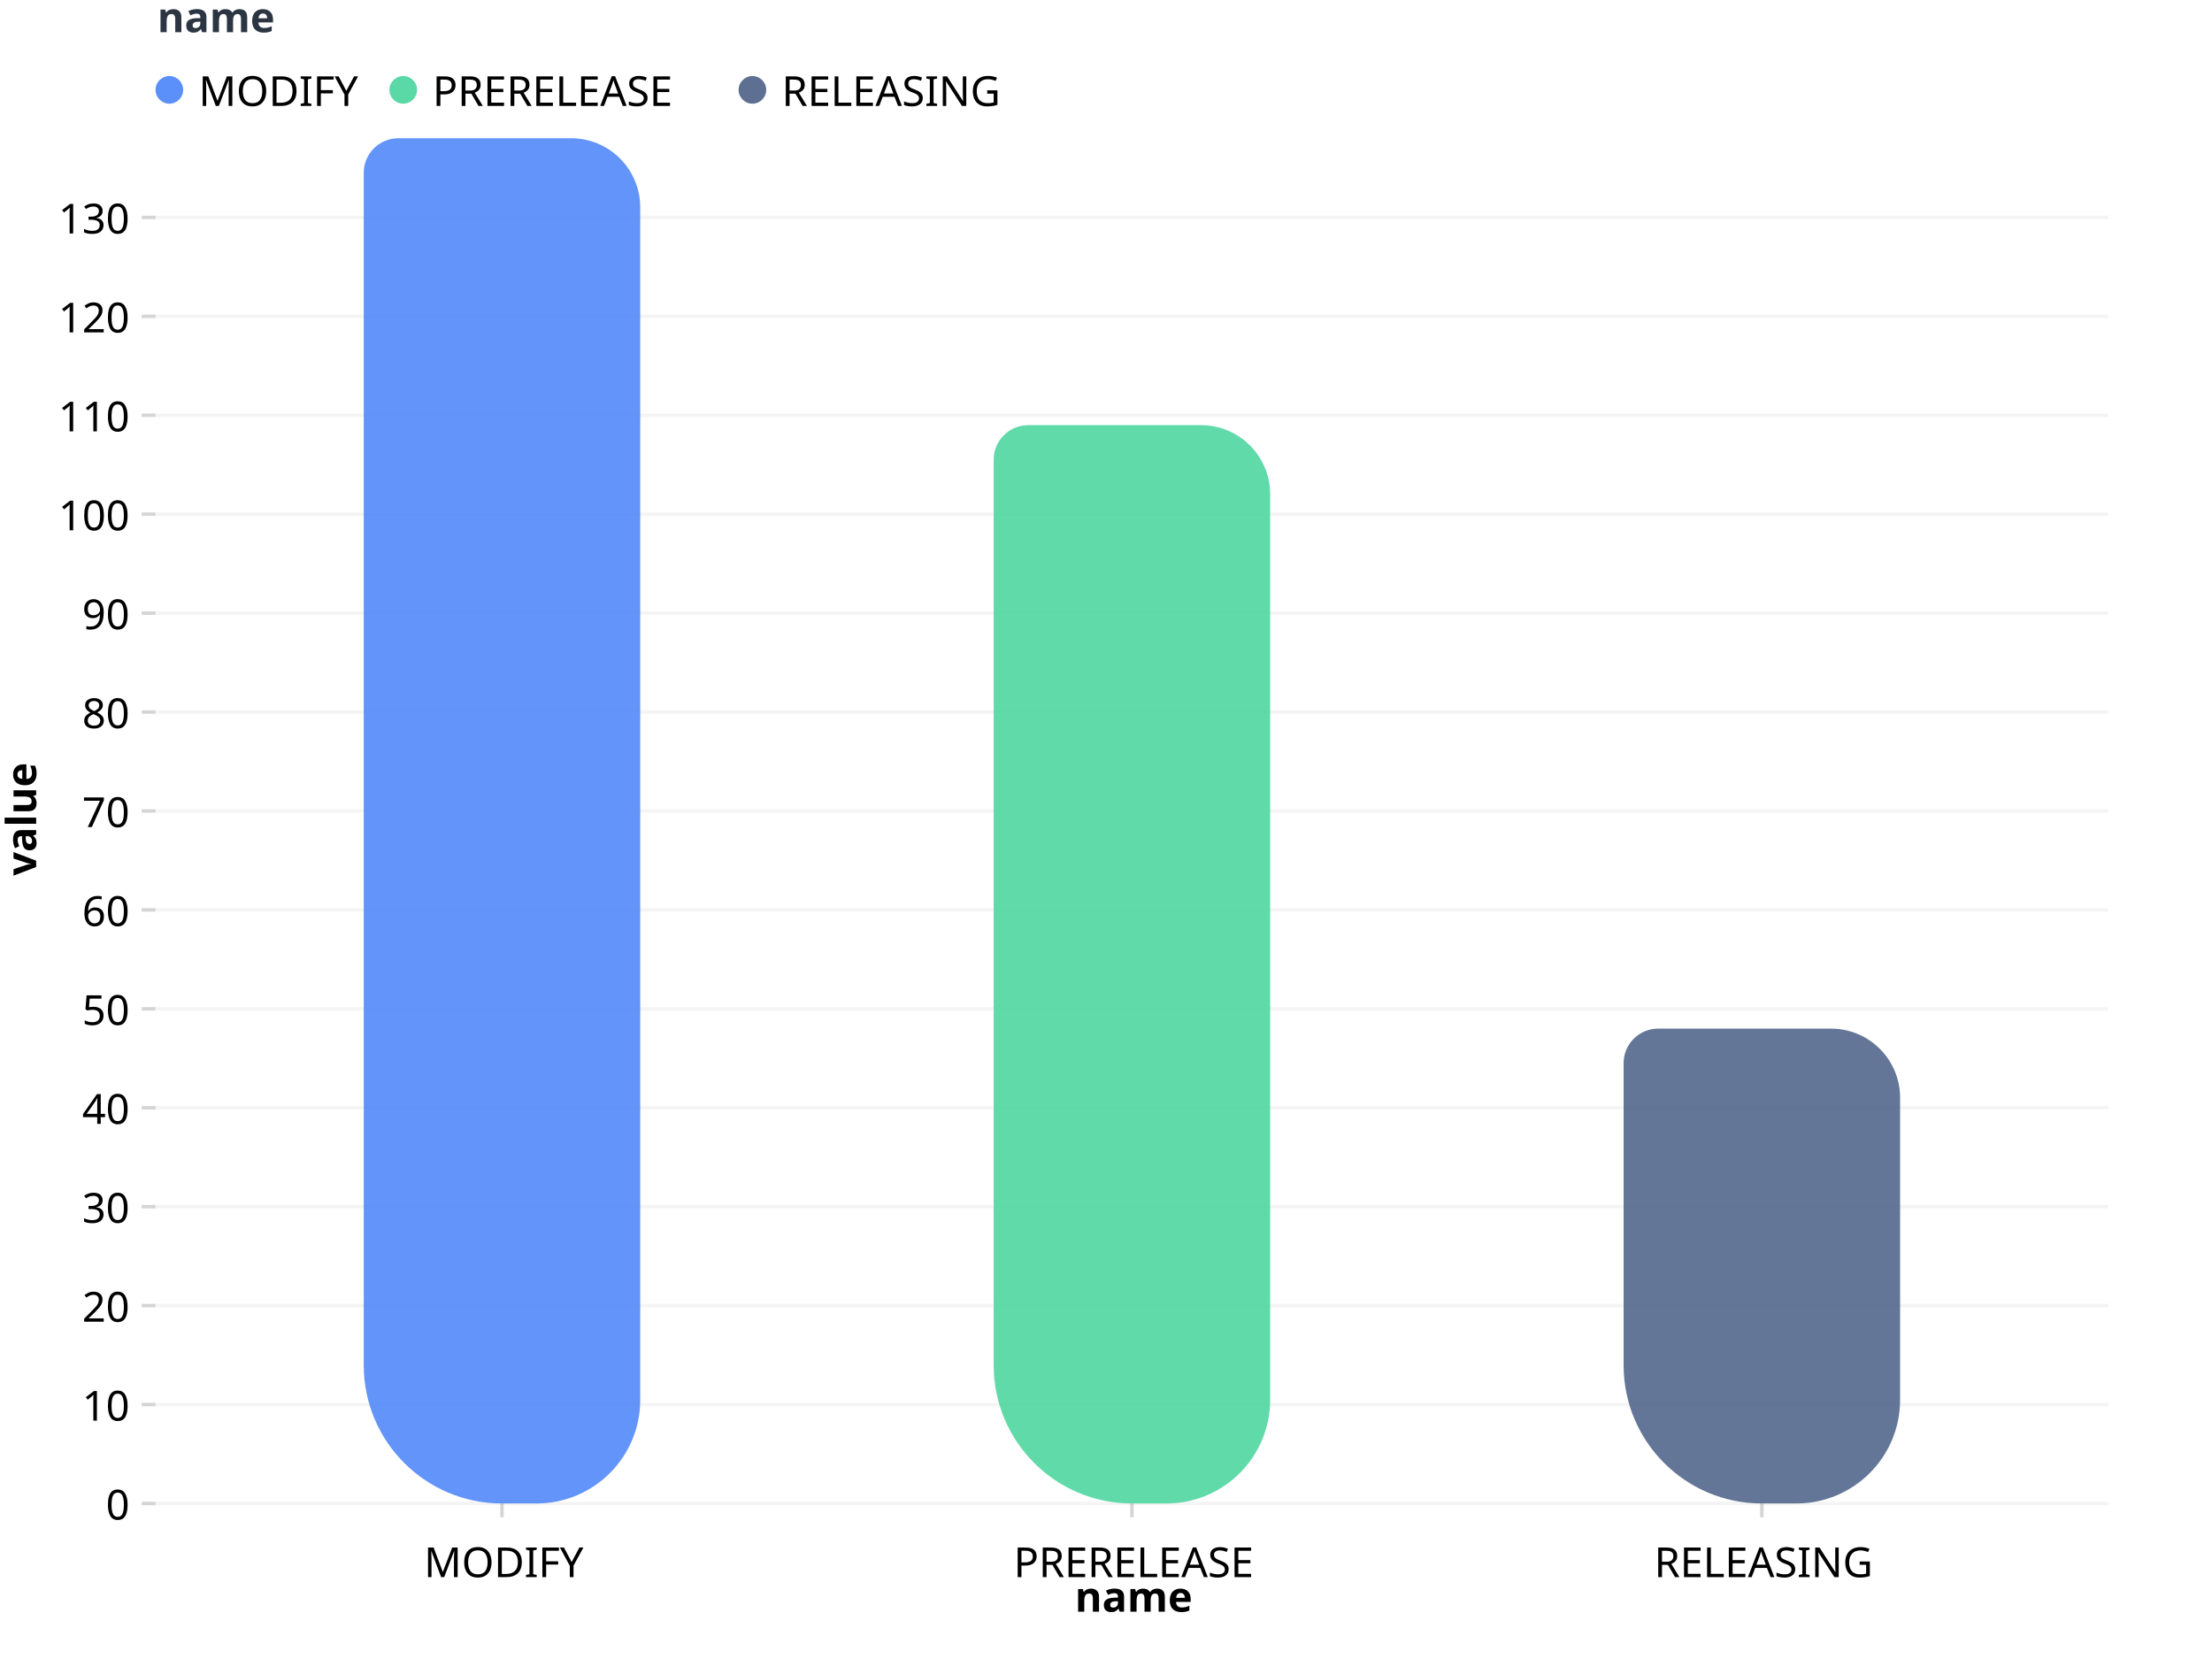
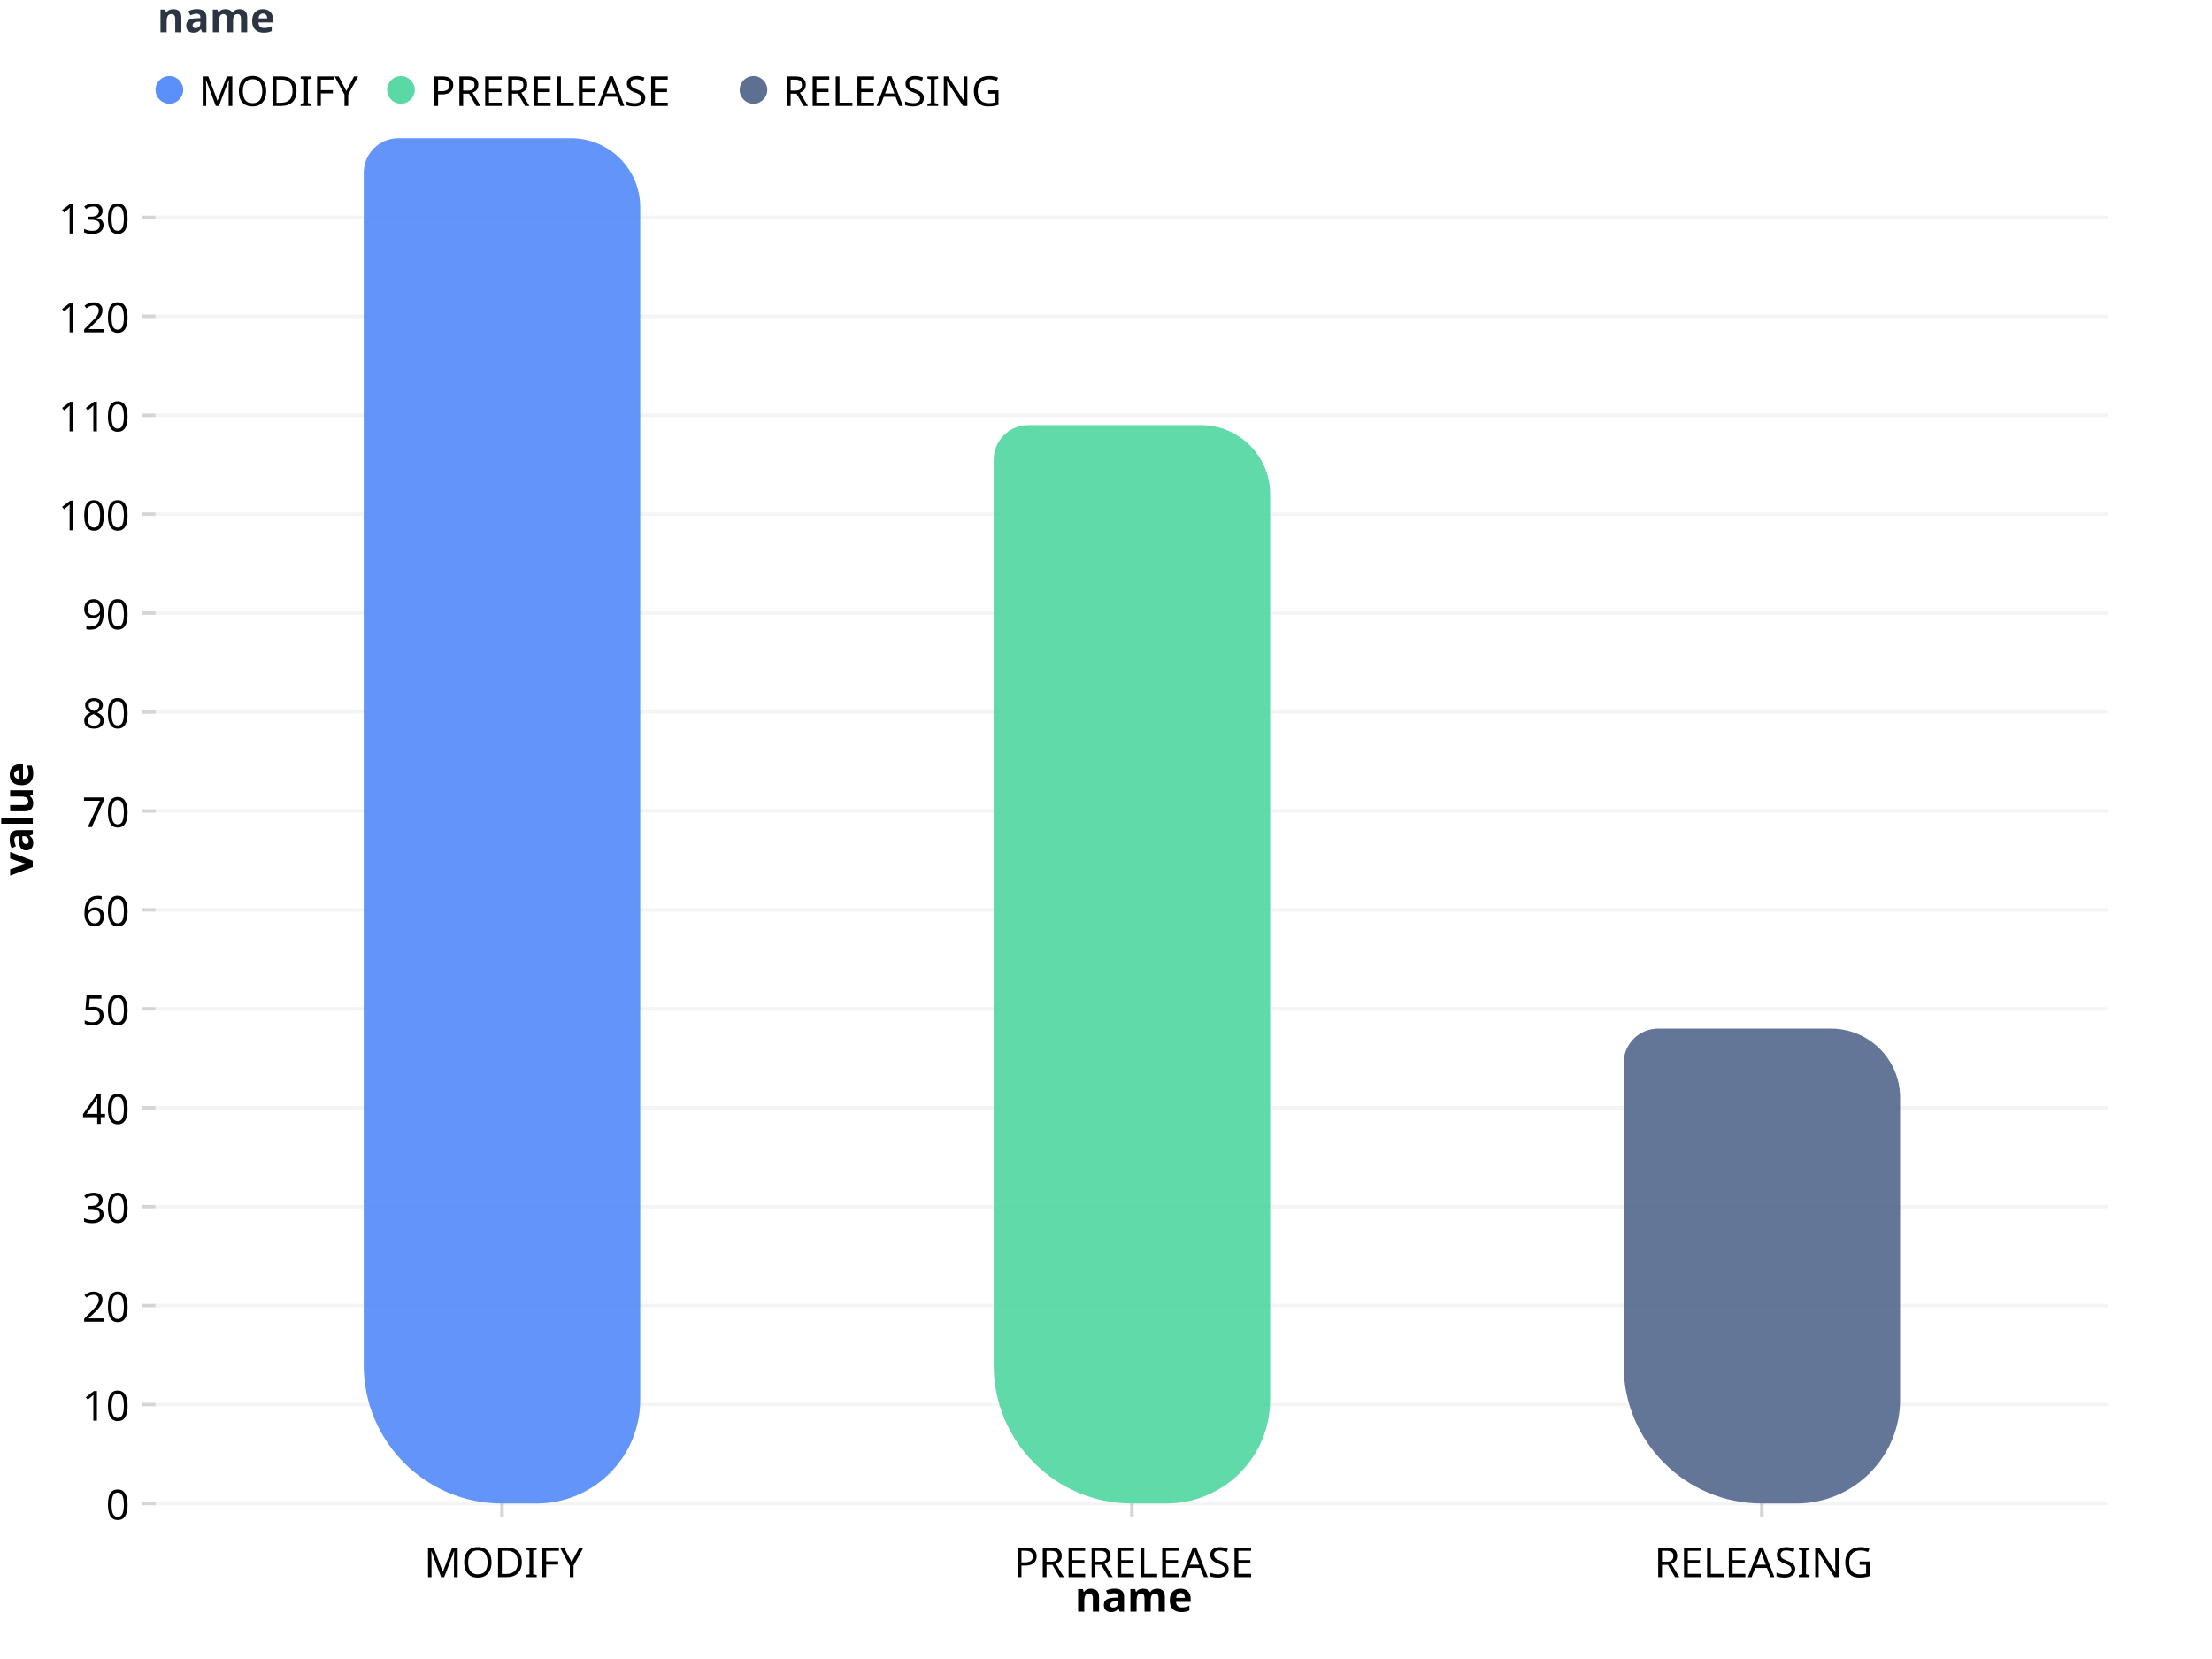
<svg xmlns="http://www.w3.org/2000/svg" width="640" height="480" style="background: transparent;" color-interpolation-filters="sRGB">
  <defs />
  <g transform="matrix(1,0,0,1,0,0)">
    <g fill="none" stroke="none" visibility="visible" font-size="16px" font-family="sans-serif" font-style="normal" font-weight="normal" font-variant="normal" text-anchor="left" stroke-dashoffset="0px" transform="matrix(1,0,0,1,0,0)">
      <g fill="none" stroke="none" class="view" transform="matrix(1,0,0,1,0,0)">
        <g fill="none" stroke="none" class="component" transform="matrix(1,0,0,1,0,0)">
          <g fill="none" class="category-legend" stroke="none" transform="matrix(1,0,0,1,45,0)">
            <g stroke-width="0px" transform="matrix(1,0,0,1,0,0)">
-               <path fill="rgba(0,0,0,0)" d="M 0,0 l 255.387,0 l 0,34 l-255.387 0 z" stroke="none" class="legend-background" width="255.387px" height="34px" />
+               <path fill="rgba(0,0,0,0)" d="M 0,0 l 256,0 l 0,34 l-256 0 z" stroke="none" class="legend-background" width="256px" height="34px" />
            </g>
            <g fill="none" stroke="none" class="legend-container" transform="matrix(1,0,0,1,0,0)">
              <g font-size="12px" font-family="sans-serif" font-weight="bold" text-anchor="top" transform="matrix(1,0,0,1,0,0)">
                <text fill="rgba(44,53,66,1)" dominant-baseline="text-before-edge" alignment-baseline="before-edge" paint-order="stroke" style="transform:translate(0px, 0px);" class="legend-title text-title" stroke="none" dx="0.5">name</text>
              </g>
              <g fill="none" stroke="none" class="legend-inner-group" transform="matrix(1,0,0,1,0,20)">
                <g fill="none" stroke="none" class="category-items" transform="matrix(1,0,0,1,0,0)">
                  <g fill="none" stroke="none" transform="matrix(1,0,0,1,0,0)">
                    <g fill="none" class="legend-item" stroke="none" transform="matrix(1,0,0,1,0,0)">
                      <g transform="matrix(1,0,0,1,0,0)">
-                         <path fill="rgba(0,0,0,0)" d="M 0,0 l 59.664,0 l 0,12 l-59.664 0 z" stroke="none" class="legend-item-background" width="59.664px" height="12px" />
+                         <path fill="rgba(0,0,0,0)" d="M 0,0 l 59,0 l 0,12 l-59 0 z" stroke="none" class="legend-item-background" width="59px" height="12px" />
                      </g>
                      <g fill="none" stroke="none" class="legend-item-container" transform="matrix(1,0,0,1,0,6)">
                        <g fill="rgba(91,143,249,1)" stroke="rgba(91,143,249,1)" class="legend-item-marker" stroke-width="0px" transform="matrix(1,0,0,1,4,0)">
                          <g stroke-width="0px" transform="matrix(1,0,0,1,-4,-4)">
                            <path fill="rgba(91,143,249,1)" d="M 0,4 A 4 4 0 1 0 8 4 A 4 4 0 1 0 0 4 Z" stroke="rgba(91,143,249,1)" class="legend-item-marker" />
                          </g>
                        </g>
                        <g text-anchor="left" font-family="sans-serif" font-size="12px" font-weight="lighter" transform="matrix(1,0,0,1,12,0)">
                          <text fill="rgba(0,0,0,1)" dominant-baseline="central" alignment-baseline="central" paint-order="stroke" style="transform:translate(0px, 0px);" stroke="none" class="legend-item-name" dx="0.5">MODIFY</text>
                        </g>
-                         <g text-anchor="left" font-family="sans-serif" font-size="12px" transform="matrix(1,0,0,1,63.66406,0)">
+                         <g text-anchor="left" font-family="sans-serif" font-size="12px" transform="matrix(1,0,0,1,63,0)">
                          <text fill="rgba(100,100,100,1)" dominant-baseline="central" alignment-baseline="central" paint-order="stroke" style="transform:translate(0px, 0px);" stroke="none" class="legend-item-value" />
                        </g>
                      </g>
                    </g>
-                     <g fill="none" class="legend-item" stroke="none" transform="matrix(1,0,0,1,67.66406,0)">
+                     <g fill="none" class="legend-item" stroke="none" transform="matrix(1,0,0,1,67,0)">
                      <g transform="matrix(1,0,0,1,0,0)">
-                         <path fill="rgba(0,0,0,0)" d="M 0,0 l 93.033,0 l 0,12 l-93.033 0 z" stroke="none" class="legend-item-background" width="93.033px" height="12px" />
+                         <path fill="rgba(0,0,0,0)" d="M 0,0 l 94,0 l 0,12 l-94 0 z" stroke="none" class="legend-item-background" width="94px" height="12px" />
                      </g>
                      <g fill="none" stroke="none" class="legend-item-container" transform="matrix(1,0,0,1,0,6)">
                        <g fill="rgba(90,216,166,1)" stroke="rgba(90,216,166,1)" class="legend-item-marker" stroke-width="0px" transform="matrix(1,0,0,1,4,0)">
                          <g stroke-width="0px" transform="matrix(1,0,0,1,-4,-4)">
                            <path fill="rgba(90,216,166,1)" d="M 0,4 A 4 4 0 1 0 8 4 A 4 4 0 1 0 0 4 Z" stroke="rgba(90,216,166,1)" class="legend-item-marker" />
                          </g>
                        </g>
                        <g text-anchor="left" font-family="sans-serif" font-size="12px" font-weight="lighter" transform="matrix(1,0,0,1,12,0)">
                          <text fill="rgba(0,0,0,1)" dominant-baseline="central" alignment-baseline="central" paint-order="stroke" style="transform:translate(0px, 0px);" stroke="none" class="legend-item-name" dx="0.5">PRERELEASE</text>
                        </g>
-                         <g text-anchor="left" font-family="sans-serif" font-size="12px" transform="matrix(1,0,0,1,97.0332,0)">
+                         <g text-anchor="left" font-family="sans-serif" font-size="12px" transform="matrix(1,0,0,1,98,0)">
                          <text fill="rgba(100,100,100,1)" dominant-baseline="central" alignment-baseline="central" paint-order="stroke" style="transform:translate(0px, 0px);" stroke="none" class="legend-item-value" />
                        </g>
                      </g>
                    </g>
-                     <g fill="none" class="legend-item" stroke="none" transform="matrix(1,0,0,1,168.6973,0)">
+                     <g fill="none" class="legend-item" stroke="none" transform="matrix(1,0,0,1,169,0)">
                      <g transform="matrix(1,0,0,1,0,0)">
-                         <path fill="rgba(0,0,0,0)" d="M 0,0 l 81.689,0 l 0,12 l-81.689 0 z" stroke="none" class="legend-item-background" width="81.689px" height="12px" />
+                         <path fill="rgba(0,0,0,0)" d="M 0,0 l 82,0 l 0,12 l-82 0 z" stroke="none" class="legend-item-background" width="82px" height="12px" />
                      </g>
                      <g fill="none" stroke="none" class="legend-item-container" transform="matrix(1,0,0,1,0,6)">
                        <g fill="rgba(93,112,146,1)" stroke="rgba(93,112,146,1)" class="legend-item-marker" stroke-width="0px" transform="matrix(1,0,0,1,4,0)">
                          <g stroke-width="0px" transform="matrix(1,0,0,1,-4,-4)">
                            <path fill="rgba(93,112,146,1)" d="M 0,4 A 4 4 0 1 0 8 4 A 4 4 0 1 0 0 4 Z" stroke="rgba(93,112,146,1)" class="legend-item-marker" />
                          </g>
                        </g>
                        <g text-anchor="left" font-family="sans-serif" font-size="12px" font-weight="lighter" transform="matrix(1,0,0,1,12,0)">
                          <text fill="rgba(0,0,0,1)" dominant-baseline="central" alignment-baseline="central" paint-order="stroke" style="transform:translate(0px, 0px);" stroke="none" class="legend-item-name" dx="0.5">RELEASING</text>
                        </g>
-                         <g text-anchor="left" font-family="sans-serif" font-size="12px" transform="matrix(1,0,0,1,85.68945,0)">
+                         <g text-anchor="left" font-family="sans-serif" font-size="12px" transform="matrix(1,0,0,1,86,0)">
                          <text fill="rgba(100,100,100,1)" dominant-baseline="central" alignment-baseline="central" paint-order="stroke" style="transform:translate(0px, 0px);" stroke="none" class="legend-item-value" />
                        </g>
                      </g>
                    </g>
                  </g>
                  <g fill="none" class="page-button-group" stroke="none" visibility="hidden" transform="matrix(1,0,0,1,0,0)">
                    <g fill="none" stroke="none" class="page-button" transform="matrix(1,0,0,1,0,0)">
                      <g transform="matrix(1,0,0,1,-5,-5)">
                        <path fill="rgba(0,0,0,0)" d="M 0,0 l 10,0 l 0,10 l-10 0 z" stroke="none" class="background" width="10px" height="10px" />
                      </g>
                      <g transform="matrix(1,0,0,1,-4.330127,-5)">
                        <path fill="rgba(0,0,0,1)" d="M 0,5 L 9.33,0 L 9.33,10 Z" stroke="none" class="marker" />
                      </g>
                      <g transform="matrix(1,0,0,1,-5,-5)">
                        <path fill="rgba(0,0,0,0)" d="M 0,0 l 10,0 l 0,10 l-10 0 z" stroke="none" class="container" width="10px" height="10px" />
                      </g>
                    </g>
                    <g font-size="12px" text-anchor="middle" transform="matrix(1,0,0,1,0,0)">
                      <text fill="rgba(0,0,0,1)" dominant-baseline="central" alignment-baseline="central" paint-order="stroke" style="transform:translate(0px, 0px);" stroke="none" class="page-info" />
                    </g>
                    <g fill="none" stroke="none" class="page-button" transform="matrix(1,0,0,1,0,0)">
                      <g transform="matrix(1,0,0,1,-5,-5)">
                        <path fill="rgba(0,0,0,0)" d="M 0,0 l 10,0 l 0,10 l-10 0 z" stroke="none" class="background" width="10px" height="10px" />
                      </g>
                      <g transform="matrix(1,0,0,1,-5,-5)">
                        <path fill="rgba(0,0,0,1)" d="M 0,0 L 9.33,5 L 0,10 Z" stroke="none" class="marker" />
                      </g>
                      <g transform="matrix(1,0,0,1,-5,-5)">
                        <path fill="rgba(0,0,0,0)" d="M 0,0 l 10,0 l 0,10 l-10 0 z" stroke="none" class="container" width="10px" height="10px" />
                      </g>
                    </g>
                  </g>
                </g>
              </g>
            </g>
          </g>
        </g>
        <g fill="none" stroke="none" class="component" transform="matrix(1,0,0,1,0,0)">
          <g fill="none" stroke="none" transform="matrix(1,0,0,1,0,0)">
            <g fill="none" stroke="none" class="axis-grid" transform="matrix(1,0,0,1,0,0)" />
            <g fill="none" stroke="none" class="axis-line-group" transform="matrix(1,0,0,1,0,0)">
              <g visibility="hidden" stroke-width="0.5px" stroke-opacity="0.85" transform="matrix(1,0,0,1,45,435)">
                <path fill="none" d="M 0,0 L 565,0" stroke="rgba(128,128,128,1)" class="axis-line" />
              </g>
              <g fill="rgba(128,128,128,1)" stroke="rgba(128,128,128,1)" class="axis-arrow$$ axis-start-arrow" visibility="hidden" stroke-width="0.5px" fill-opacity="0.85" stroke-opacity="0.85" transform="matrix(0,1,-1,0,45,435)" />
              <g fill="rgba(128,128,128,1)" stroke="rgba(128,128,128,1)" class="axis-arrow$$ axis-end-arrow" visibility="hidden" stroke-width="0.5px" fill-opacity="0.85" stroke-opacity="0.85" transform="matrix(-1,0,-0,-1,610,435)" />
            </g>
            <g fill="none" stroke="none" class="axis-tick-group" transform="matrix(1,0,0,1,0,0)">
              <g stroke-opacity="0.65" visibility="visible" transform="matrix(1,0,0,1,145.2419,435)">
                <line fill="none" x1="0" y1="0" x2="0" y2="4" class="axis-tick" stroke="rgba(191,191,191,1)" />
              </g>
              <g stroke-opacity="0.65" visibility="visible" transform="matrix(1,0,0,1,327.5,435)">
                <line fill="none" x1="0" y1="0" x2="0" y2="4" class="axis-tick" stroke="rgba(191,191,191,1)" />
              </g>
              <g stroke-opacity="0.65" visibility="visible" transform="matrix(1,0,0,1,509.7581,435)">
                <line fill="none" x1="0" y1="0" x2="0" y2="4" class="axis-tick" stroke="rgba(191,191,191,1)" />
              </g>
            </g>
            <g fill="none" stroke="none" class="axis-subtick-group" transform="matrix(1,0,0,1,0,0)" />
            <g fill="none" stroke="none" class="axis-label-group" transform="matrix(1,0,0,1,0,0)">
              <g font-family="sans-serif" font-size="12px" font-weight="lighter" text-anchor="middle" transform="matrix(1,0,0,1,145.2419,447)">
                <text fill="rgba(0,0,0,1)" dominant-baseline="text-before-edge" alignment-baseline="before-edge" paint-order="stroke" style="transform:translate(0px, 0px);" stroke="none" class="axis-label" dx="0.5">MODIFY</text>
              </g>
              <g font-family="sans-serif" font-size="12px" font-weight="lighter" text-anchor="middle" transform="matrix(1,0,0,1,327.5,447)">
                <text fill="rgba(0,0,0,1)" dominant-baseline="text-before-edge" alignment-baseline="before-edge" paint-order="stroke" style="transform:translate(0px, 0px);" stroke="none" class="axis-label" dx="0.5">PRERELEASE</text>
              </g>
              <g font-family="sans-serif" font-size="12px" font-weight="lighter" text-anchor="middle" transform="matrix(1,0,0,1,509.7581,447)">
                <text fill="rgba(0,0,0,1)" dominant-baseline="text-before-edge" alignment-baseline="before-edge" paint-order="stroke" style="transform:translate(0px, 0px);" stroke="none" class="axis-label" dx="0.5">RELEASING</text>
              </g>
            </g>
            <g font-size="12px" font-weight="bold" text-anchor="middle" visibility="visible" transform="matrix(1,0,0,1,327.5,457)">
              <text fill="rgba(0,0,0,1)" dominant-baseline="text-before-edge" alignment-baseline="before-edge" paint-order="stroke" style="transform:translate(0px, 0px);" stroke="none" class="axis-title" dx="0.5">name</text>
            </g>
          </g>
        </g>
        <g fill="none" stroke="none" class="component" transform="matrix(1,0,0,1,0,0)">
          <g fill="none" stroke="none" transform="matrix(1,0,0,1,0,0)">
            <g fill="none" stroke="none" class="axis-grid" transform="matrix(1,0,0,1,0,0)">
              <g stroke-dasharray="0px,0px" stroke-opacity="0.05" transform="matrix(1,0,0,1,45,435)">
                <path fill="none" d="M 0,0 L 565,0" stroke="rgba(27,30,35,1)" class="grid-line" />
              </g>
              <g stroke-dasharray="0px,0px" stroke-opacity="0.05" transform="matrix(1,0,0,1,45,406.3768)">
                <path fill="none" d="M 0,0 L 565,0" stroke="rgba(27,30,35,1)" class="grid-line" />
              </g>
              <g stroke-dasharray="0px,0px" stroke-opacity="0.05" transform="matrix(1,0,0,1,45,377.7536)">
                <path fill="none" d="M 0,0 L 565,0" stroke="rgba(27,30,35,1)" class="grid-line" />
              </g>
              <g stroke-dasharray="0px,0px" stroke-opacity="0.05" transform="matrix(1,0,0,1,45,349.1304)">
                <path fill="none" d="M 0,0 L 565,0" stroke="rgba(27,30,35,1)" class="grid-line" />
              </g>
              <g stroke-dasharray="0px,0px" stroke-opacity="0.05" transform="matrix(1,0,0,1,45,320.5072)">
                <path fill="none" d="M 0,0 L 565,0" stroke="rgba(27,30,35,1)" class="grid-line" />
              </g>
              <g stroke-dasharray="0px,0px" stroke-opacity="0.05" transform="matrix(1,0,0,1,45,291.8841)">
                <path fill="none" d="M 0,0 L 565,0" stroke="rgba(27,30,35,1)" class="grid-line" />
              </g>
              <g stroke-dasharray="0px,0px" stroke-opacity="0.05" transform="matrix(1,0,0,1,45,263.2609)">
                <path fill="none" d="M 0,0 L 565,0" stroke="rgba(27,30,35,1)" class="grid-line" />
              </g>
              <g stroke-dasharray="0px,0px" stroke-opacity="0.05" transform="matrix(1,0,0,1,45,234.6377)">
                <path fill="none" d="M 0,0 L 565,0" stroke="rgba(27,30,35,1)" class="grid-line" />
              </g>
              <g stroke-dasharray="0px,0px" stroke-opacity="0.05" transform="matrix(1,0,0,1,45,206.0145)">
                <path fill="none" d="M 0,0 L 565,0" stroke="rgba(27,30,35,1)" class="grid-line" />
              </g>
              <g stroke-dasharray="0px,0px" stroke-opacity="0.05" transform="matrix(1,0,0,1,45,177.3913)">
                <path fill="none" d="M 0,0 L 565,0" stroke="rgba(27,30,35,1)" class="grid-line" />
              </g>
              <g stroke-dasharray="0px,0px" stroke-opacity="0.05" transform="matrix(1,0,0,1,45,148.7681)">
                <path fill="none" d="M 0,0 L 565,0" stroke="rgba(27,30,35,1)" class="grid-line" />
              </g>
              <g stroke-dasharray="0px,0px" stroke-opacity="0.05" transform="matrix(1,0,0,1,45,120.1449)">
                <path fill="none" d="M 0,0 L 565,0" stroke="rgba(27,30,35,1)" class="grid-line" />
              </g>
              <g stroke-dasharray="0px,0px" stroke-opacity="0.05" transform="matrix(1,0,0,1,45,91.52174)">
                <path fill="none" d="M 0,0 L 565,0" stroke="rgba(27,30,35,1)" class="grid-line" />
              </g>
              <g stroke-dasharray="0px,0px" stroke-opacity="0.05" transform="matrix(1,0,0,1,45,62.89855)">
                <path fill="none" d="M 0,0 L 565,0" stroke="rgba(27,30,35,1)" class="grid-line" />
              </g>
            </g>
            <g fill="none" stroke="none" class="axis-line-group" transform="matrix(1,0,0,1,0,0)">
              <g visibility="hidden" stroke-width="0.5px" stroke-opacity="0.85" transform="matrix(1,0,0,1,45,40)">
                <path fill="none" d="M 0,0 L 0,395" stroke="rgba(128,128,128,1)" class="axis-line" />
              </g>
              <g fill="rgba(128,128,128,1)" stroke="rgba(128,128,128,1)" class="axis-arrow$$ axis-start-arrow" visibility="hidden" stroke-width="0.5px" fill-opacity="0.85" stroke-opacity="0.85" transform="matrix(0.707107,-0.707107,0.707107,0.707107,45,40)" />
              <g fill="rgba(128,128,128,1)" stroke="rgba(128,128,128,1)" class="axis-arrow$$ axis-end-arrow" visibility="hidden" stroke-width="0.5px" fill-opacity="0.85" stroke-opacity="0.85" transform="matrix(0.707107,0.707107,-0.707107,0.707107,45,435)" />
            </g>
            <g fill="none" stroke="none" class="axis-tick-group" transform="matrix(1,0,0,1,0,0)">
              <g stroke-opacity="0.65" visibility="visible" transform="matrix(1,0,0,1,41,435)">
                <line fill="none" x1="4" y1="0" x2="0" y2="0" class="axis-tick" stroke="rgba(191,191,191,1)" />
              </g>
              <g stroke-opacity="0.65" visibility="visible" transform="matrix(1,0,0,1,41,406.3768)">
                <line fill="none" x1="4" y1="0" x2="0" y2="0" class="axis-tick" stroke="rgba(191,191,191,1)" />
              </g>
              <g stroke-opacity="0.65" visibility="visible" transform="matrix(1,0,0,1,41,377.7536)">
                <line fill="none" x1="4" y1="0" x2="0" y2="0" class="axis-tick" stroke="rgba(191,191,191,1)" />
              </g>
              <g stroke-opacity="0.65" visibility="visible" transform="matrix(1,0,0,1,41,349.1304)">
                <line fill="none" x1="4" y1="0" x2="0" y2="0" class="axis-tick" stroke="rgba(191,191,191,1)" />
              </g>
              <g stroke-opacity="0.65" visibility="visible" transform="matrix(1,0,0,1,41,320.5072)">
                <line fill="none" x1="4" y1="0" x2="0" y2="0" class="axis-tick" stroke="rgba(191,191,191,1)" />
              </g>
              <g stroke-opacity="0.65" visibility="visible" transform="matrix(1,0,0,1,41,291.8841)">
                <line fill="none" x1="4" y1="0" x2="0" y2="0" class="axis-tick" stroke="rgba(191,191,191,1)" />
              </g>
              <g stroke-opacity="0.65" visibility="visible" transform="matrix(1,0,0,1,41,263.2609)">
                <line fill="none" x1="4" y1="0" x2="0" y2="0" class="axis-tick" stroke="rgba(191,191,191,1)" />
              </g>
              <g stroke-opacity="0.65" visibility="visible" transform="matrix(1,0,0,1,41,234.6377)">
                <line fill="none" x1="4" y1="0" x2="0" y2="0" class="axis-tick" stroke="rgba(191,191,191,1)" />
              </g>
              <g stroke-opacity="0.65" visibility="visible" transform="matrix(1,0,0,1,41,206.0145)">
                <line fill="none" x1="4" y1="0" x2="0" y2="0" class="axis-tick" stroke="rgba(191,191,191,1)" />
              </g>
              <g stroke-opacity="0.65" visibility="visible" transform="matrix(1,0,0,1,41,177.3913)">
                <line fill="none" x1="4" y1="0" x2="0" y2="0" class="axis-tick" stroke="rgba(191,191,191,1)" />
              </g>
              <g stroke-opacity="0.65" visibility="visible" transform="matrix(1,0,0,1,41,148.7681)">
                <line fill="none" x1="4" y1="0" x2="0" y2="0" class="axis-tick" stroke="rgba(191,191,191,1)" />
              </g>
              <g stroke-opacity="0.65" visibility="visible" transform="matrix(1,0,0,1,41,120.1449)">
                <line fill="none" x1="4" y1="0" x2="0" y2="0" class="axis-tick" stroke="rgba(191,191,191,1)" />
              </g>
              <g stroke-opacity="0.65" visibility="visible" transform="matrix(1,0,0,1,41,91.52174)">
                <line fill="none" x1="4" y1="0" x2="0" y2="0" class="axis-tick" stroke="rgba(191,191,191,1)" />
              </g>
              <g stroke-opacity="0.65" visibility="visible" transform="matrix(1,0,0,1,41,62.89855)">
                <line fill="none" x1="4" y1="0" x2="0" y2="0" class="axis-tick" stroke="rgba(191,191,191,1)" />
              </g>
            </g>
            <g fill="none" stroke="none" class="axis-subtick-group" transform="matrix(1,0,0,1,0,0)" />
            <g fill="none" stroke="none" class="axis-label-group" transform="matrix(1,0,0,1,0,0)">
              <g font-family="sans-serif" font-size="12px" font-weight="lighter" text-anchor="end" transform="matrix(1,0,0,1,37,435)">
                <text fill="rgba(0,0,0,1)" dominant-baseline="central" alignment-baseline="central" paint-order="stroke" style="transform:translate(0px, 0px);" stroke="none" class="axis-label" dx="0.5">0</text>
              </g>
              <g font-family="sans-serif" font-size="12px" font-weight="lighter" text-anchor="end" transform="matrix(1,0,0,1,37,406.3768)">
                <text fill="rgba(0,0,0,1)" dominant-baseline="central" alignment-baseline="central" paint-order="stroke" style="transform:translate(0px, 0px);" stroke="none" class="axis-label" dx="0.5">10</text>
              </g>
              <g font-family="sans-serif" font-size="12px" font-weight="lighter" text-anchor="end" transform="matrix(1,0,0,1,37,377.7536)">
                <text fill="rgba(0,0,0,1)" dominant-baseline="central" alignment-baseline="central" paint-order="stroke" style="transform:translate(0px, 0px);" stroke="none" class="axis-label" dx="0.5">20</text>
              </g>
              <g font-family="sans-serif" font-size="12px" font-weight="lighter" text-anchor="end" transform="matrix(1,0,0,1,37,349.1304)">
                <text fill="rgba(0,0,0,1)" dominant-baseline="central" alignment-baseline="central" paint-order="stroke" style="transform:translate(0px, 0px);" stroke="none" class="axis-label" dx="0.5">30</text>
              </g>
              <g font-family="sans-serif" font-size="12px" font-weight="lighter" text-anchor="end" transform="matrix(1,0,0,1,37,320.5072)">
                <text fill="rgba(0,0,0,1)" dominant-baseline="central" alignment-baseline="central" paint-order="stroke" style="transform:translate(0px, 0px);" stroke="none" class="axis-label" dx="0.5">40</text>
              </g>
              <g font-family="sans-serif" font-size="12px" font-weight="lighter" text-anchor="end" transform="matrix(1,0,0,1,37,291.8841)">
                <text fill="rgba(0,0,0,1)" dominant-baseline="central" alignment-baseline="central" paint-order="stroke" style="transform:translate(0px, 0px);" stroke="none" class="axis-label" dx="0.5">50</text>
              </g>
              <g font-family="sans-serif" font-size="12px" font-weight="lighter" text-anchor="end" transform="matrix(1,0,0,1,37,263.2609)">
                <text fill="rgba(0,0,0,1)" dominant-baseline="central" alignment-baseline="central" paint-order="stroke" style="transform:translate(0px, 0px);" stroke="none" class="axis-label" dx="0.5">60</text>
              </g>
              <g font-family="sans-serif" font-size="12px" font-weight="lighter" text-anchor="end" transform="matrix(1,0,0,1,37,234.6377)">
                <text fill="rgba(0,0,0,1)" dominant-baseline="central" alignment-baseline="central" paint-order="stroke" style="transform:translate(0px, 0px);" stroke="none" class="axis-label" dx="0.5">70</text>
              </g>
              <g font-family="sans-serif" font-size="12px" font-weight="lighter" text-anchor="end" transform="matrix(1,0,0,1,37,206.0145)">
                <text fill="rgba(0,0,0,1)" dominant-baseline="central" alignment-baseline="central" paint-order="stroke" style="transform:translate(0px, 0px);" stroke="none" class="axis-label" dx="0.5">80</text>
              </g>
              <g font-family="sans-serif" font-size="12px" font-weight="lighter" text-anchor="end" transform="matrix(1,0,0,1,37,177.3913)">
                <text fill="rgba(0,0,0,1)" dominant-baseline="central" alignment-baseline="central" paint-order="stroke" style="transform:translate(0px, 0px);" stroke="none" class="axis-label" dx="0.5">90</text>
              </g>
              <g font-family="sans-serif" font-size="12px" font-weight="lighter" text-anchor="end" transform="matrix(1,0,0,1,37,148.7681)">
                <text fill="rgba(0,0,0,1)" dominant-baseline="central" alignment-baseline="central" paint-order="stroke" style="transform:translate(0px, 0px);" stroke="none" class="axis-label" dx="0.5">100</text>
              </g>
              <g font-family="sans-serif" font-size="12px" font-weight="lighter" text-anchor="end" transform="matrix(1,0,0,1,37,120.1449)">
                <text fill="rgba(0,0,0,1)" dominant-baseline="central" alignment-baseline="central" paint-order="stroke" style="transform:translate(0px, 0px);" stroke="none" class="axis-label" dx="0.5">110</text>
              </g>
              <g font-family="sans-serif" font-size="12px" font-weight="lighter" text-anchor="end" transform="matrix(1,0,0,1,37,91.52174)">
                <text fill="rgba(0,0,0,1)" dominant-baseline="central" alignment-baseline="central" paint-order="stroke" style="transform:translate(0px, 0px);" stroke="none" class="axis-label" dx="0.5">120</text>
              </g>
              <g font-family="sans-serif" font-size="12px" font-weight="lighter" text-anchor="end" transform="matrix(1,0,0,1,37,62.89855)">
                <text fill="rgba(0,0,0,1)" dominant-baseline="central" alignment-baseline="central" paint-order="stroke" style="transform:translate(0px, 0px);" stroke="none" class="axis-label" dx="0.5">130</text>
              </g>
            </g>
-             <g font-size="12px" font-weight="bold" text-anchor="middle" visibility="visible" transform="matrix(0,-1,1,0,13.97852,237.5)">
+             <g font-size="12px" font-weight="bold" text-anchor="middle" visibility="visible" transform="matrix(0,-1,1,0,13,237.5)">
              <text fill="rgba(0,0,0,1)" dominant-baseline="text-after-edge" alignment-baseline="after-edge" paint-order="stroke" style="transform:translate(0px, 0px);" stroke="none" class="axis-title" dx="0.5">value</text>
            </g>
          </g>
        </g>
        <g transform="matrix(1,0,0,1,45,40)">
          <path fill="rgba(0,0,0,0)" d="M 0,0 l 565,0 l 0,395 l-565 0 z" stroke="none" class="plot" width="565px" height="395px" />
          <g fill="rgba(0,0,0,0)" stroke="none" class="main" transform="matrix(1,0,0,1,0,0)">
            <g fill-opacity="0.95" stroke-width="0px" transform="matrix(1,0,0,1,60.24194,0)">
              <path fill="rgba(91,143,249,1)" d="M 10,0 l 50,0 a 20,20,0,0,1,20,20 l 0,345 a 30,30,0,0,1,-30,30 l -10,0 a 40,40,0,0,1,-40,-40 l 0,-345 a 10,10,0,0,1,10,-10 z" stroke="rgba(91,143,249,1)" width="80px" height="395px" class="element" />
            </g>
            <g fill-opacity="0.95" stroke-width="0px" transform="matrix(1,0,0,1,242.5,83.00725)">
              <path fill="rgba(90,216,166,1)" d="M 10,0 l 50,0 a 20,20,0,0,1,20,20 l 0,261.993 a 30,30,0,0,1,-30,30 l -10,0 a 40,40,0,0,1,-40,-40 l 0,-261.993 a 10,10,0,0,1,10,-10 z" stroke="rgba(90,216,166,1)" width="80px" height="311.993px" class="element" />
            </g>
            <g fill-opacity="0.95" stroke-width="0px" transform="matrix(1,0,0,1,424.7581,257.6087)">
              <path fill="rgba(93,112,146,1)" d="M 10,0 l 50,0 a 20,20,0,0,1,20,20 l 0,87.391 a 30,30,0,0,1,-30,30 l -10,0 a 40,40,0,0,1,-40,-40 l 0,-87.391 a 10,10,0,0,1,10,-10 z" stroke="rgba(93,112,146,1)" width="80px" height="137.391px" class="element" />
            </g>
          </g>
          <g fill="rgba(0,0,0,0)" stroke="none" class="selection" transform="matrix(1,0,0,1,0,0)" />
          <g fill="rgba(0,0,0,0)" stroke="none" class="transient" transform="matrix(1,0,0,1,0,0)" />
          <g fill="rgba(0,0,0,0)" stroke="none" class="selection" transform="matrix(1,0,0,1,0,0)" />
          <g fill="rgba(0,0,0,0)" stroke="none" class="transient" transform="matrix(1,0,0,1,0,0)" />
        </g>
      </g>
    </g>
  </g>
</svg>
